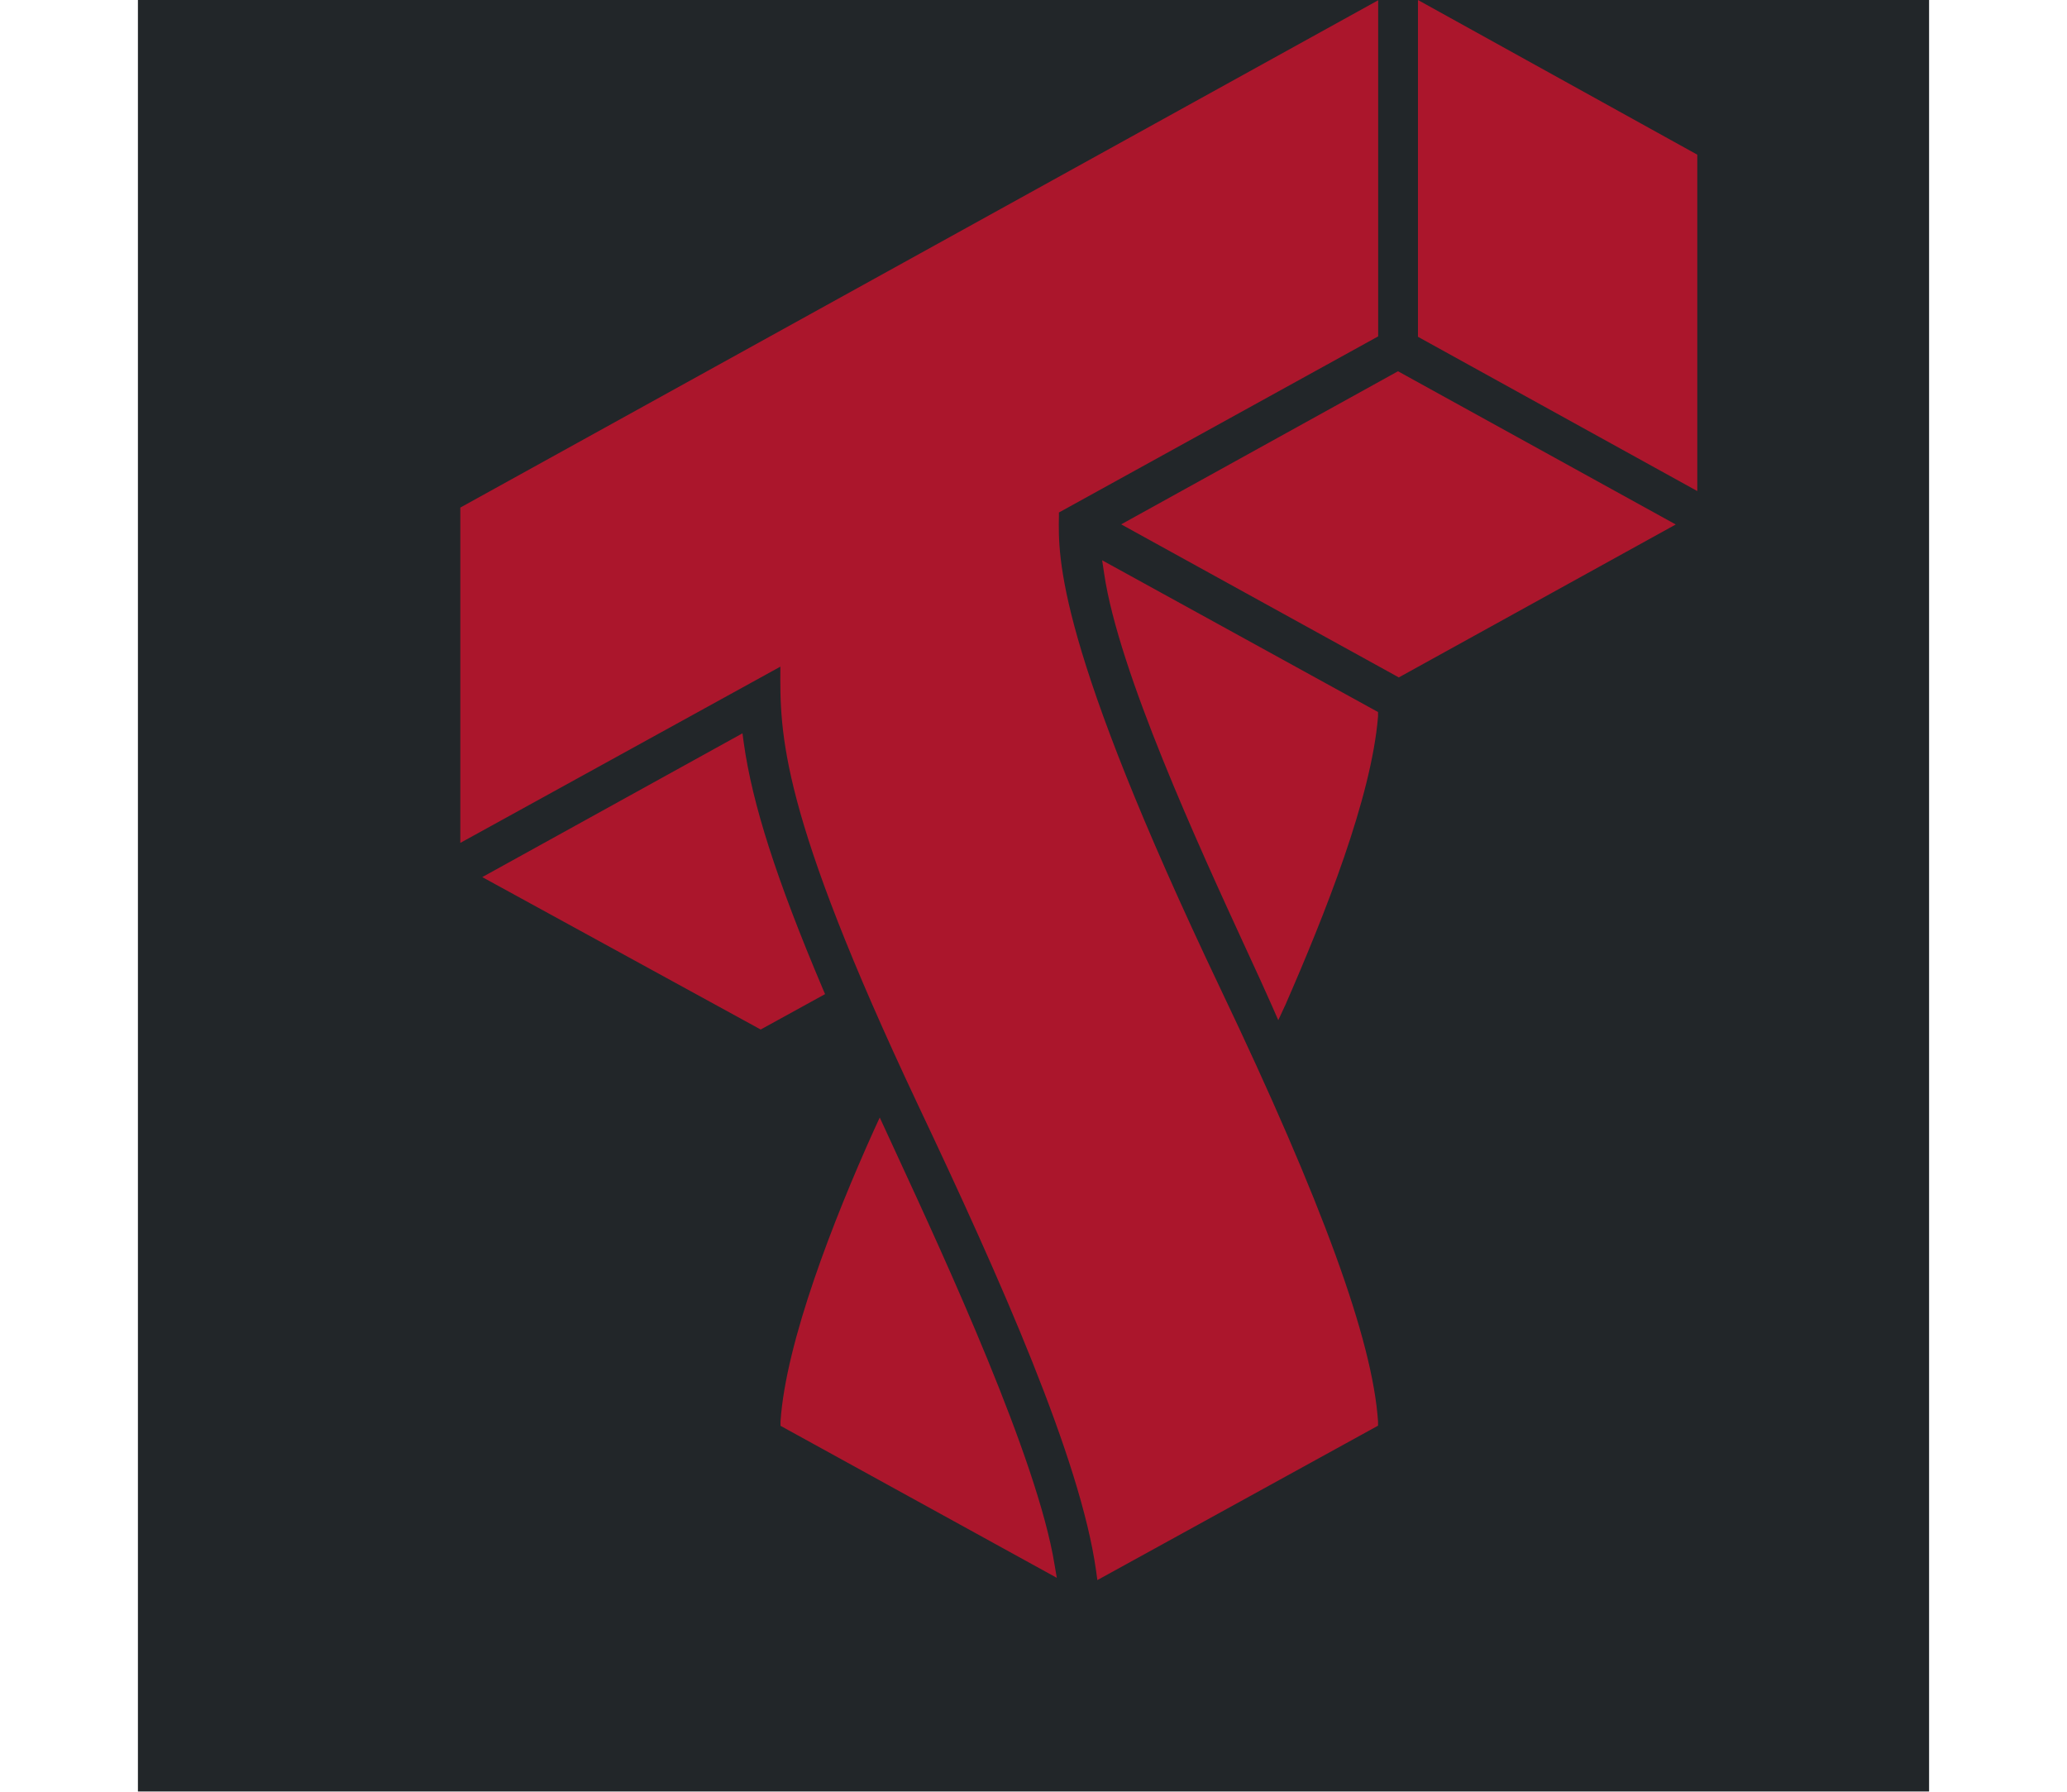
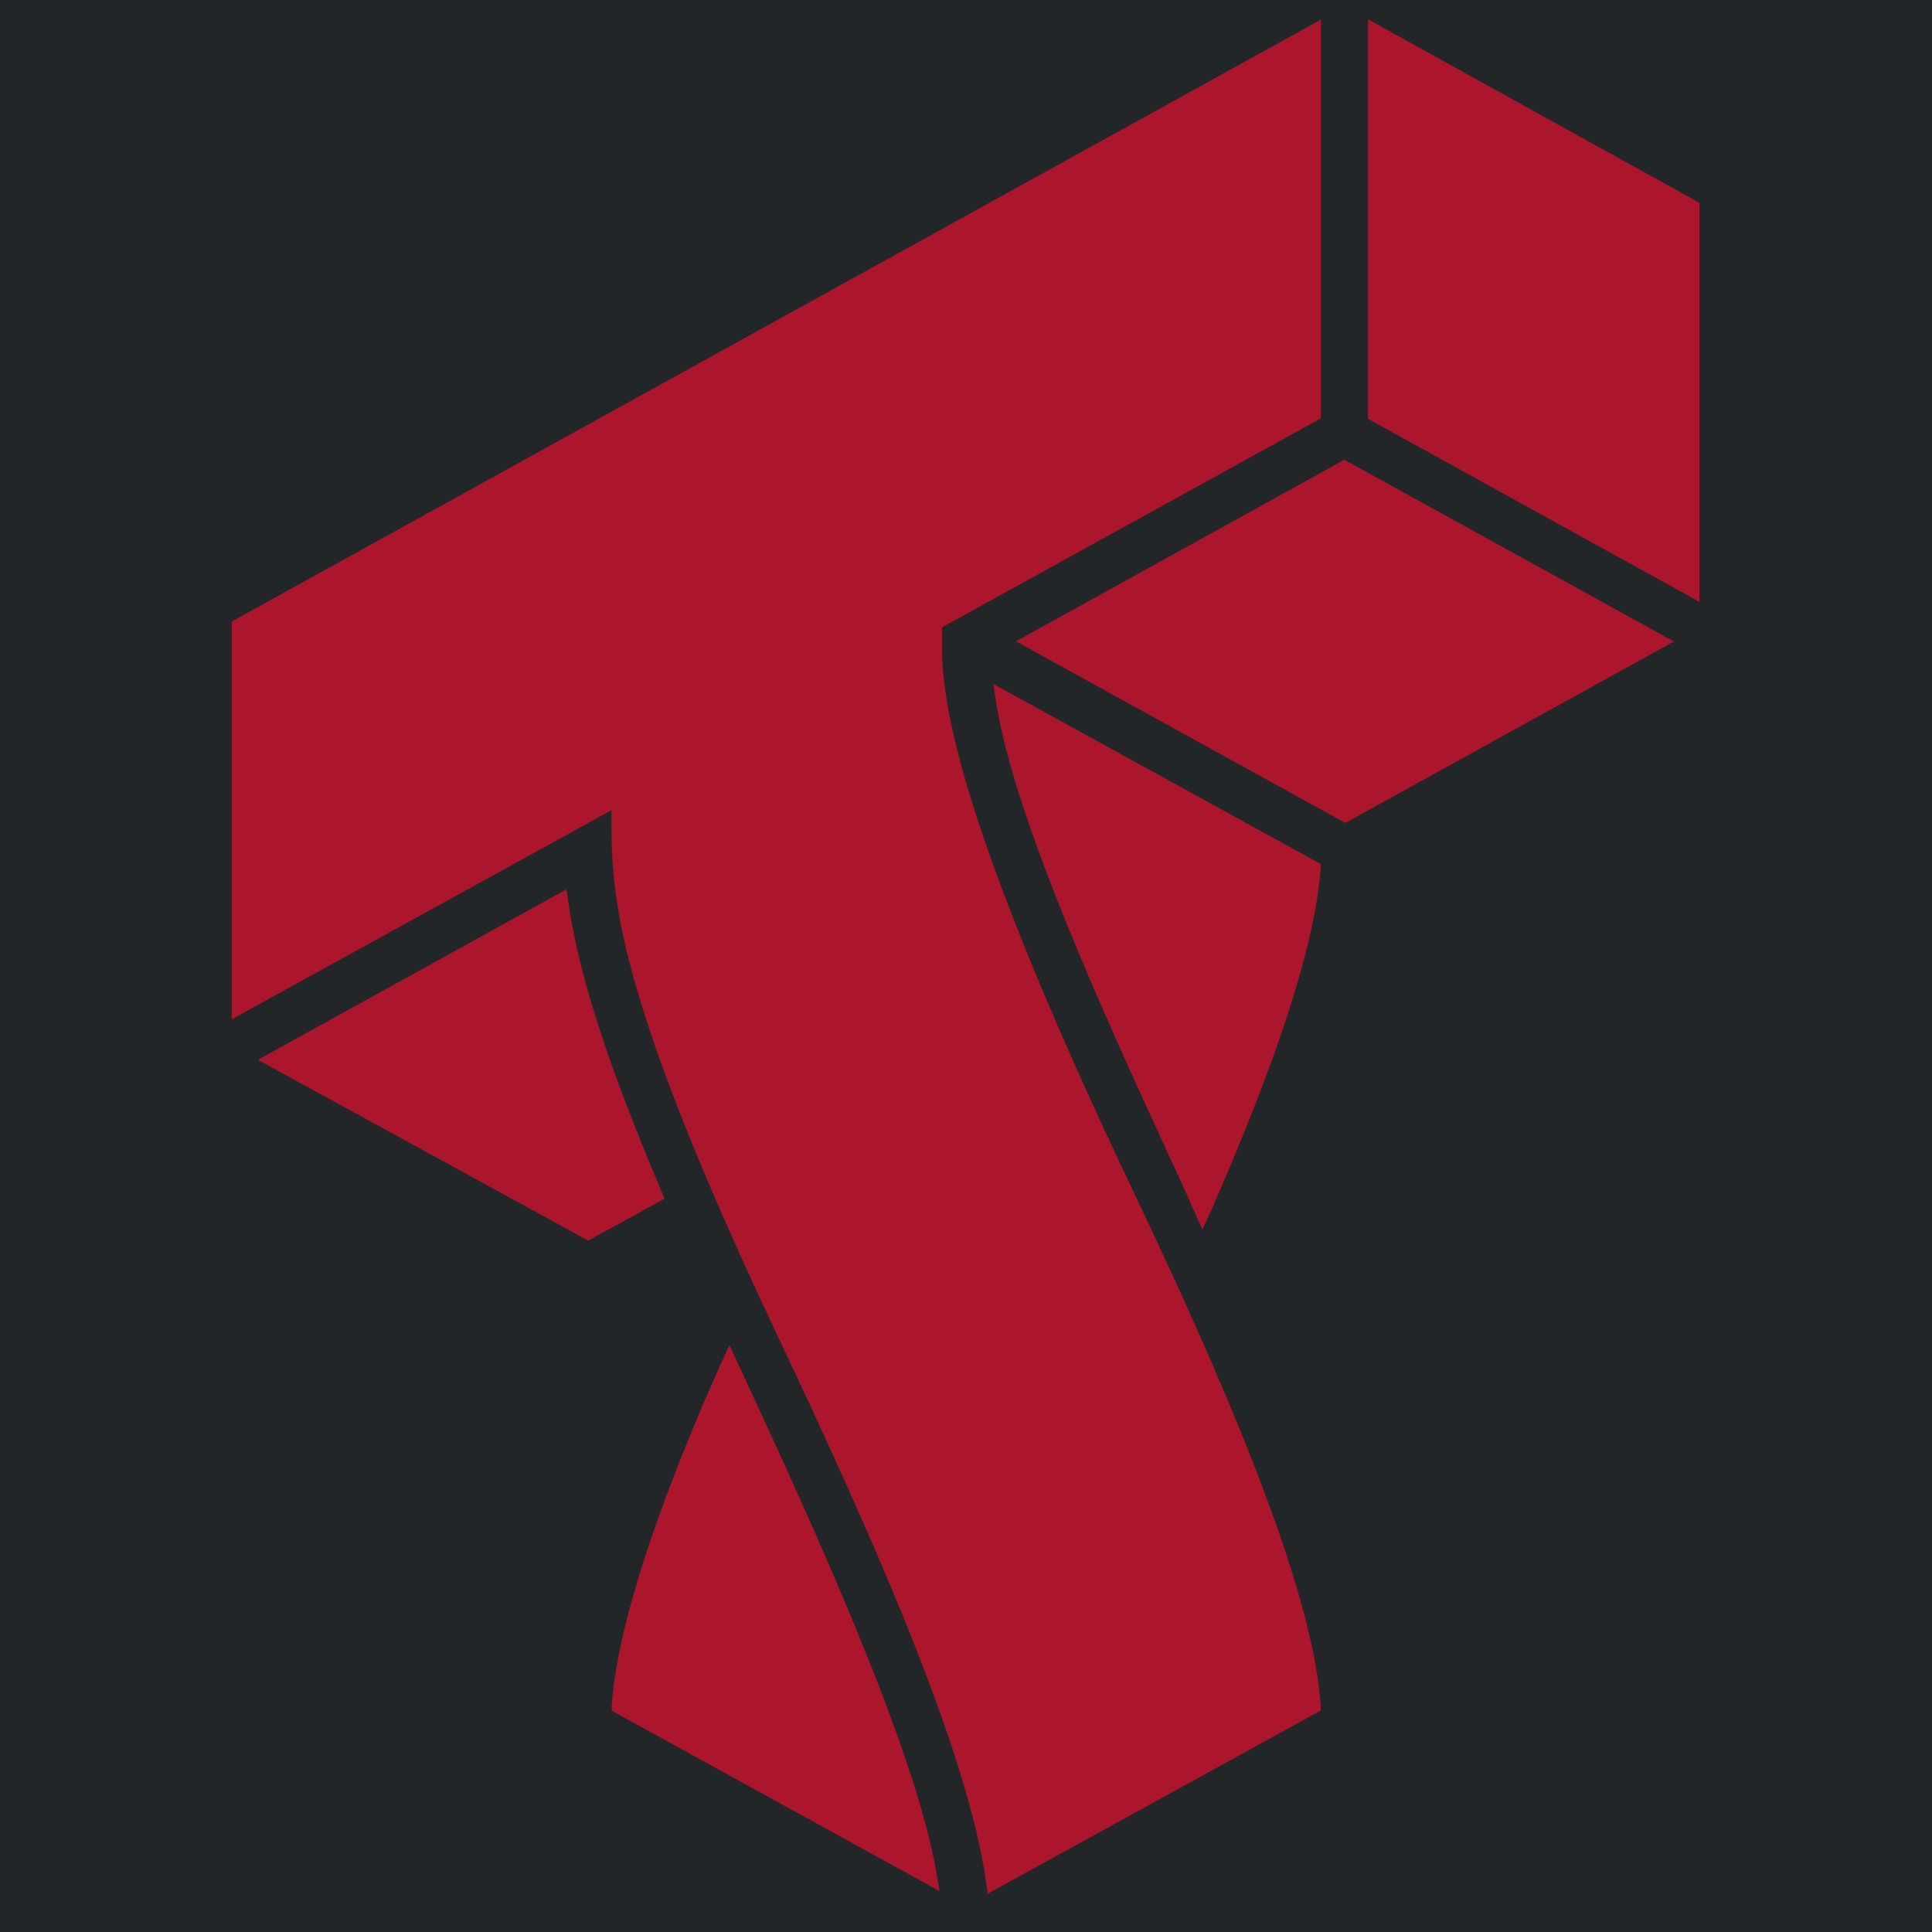
- <svg xmlns="http://www.w3.org/2000/svg" viewBox="0 0 500 500" width="577" height="500" version="1.1">
+ <svg xmlns="http://www.w3.org/2000/svg" viewBox="0 0 500 500" width="500" height="500" version="1.1">
  <defs />
  <g id="twisted-t" stroke="none" stroke-width="1" fill="none" fill-rule="evenodd">
    <g id="background">
      <rect width="100%" height="100%" fill="#222629" fill-opacity="1.0" />
    </g>
    <g id="red">
-       <g id="group" transform="translate(90, 0)">
+       <g id="group" transform="translate(60, 5) scale(1.1 1.1)">
        <path d="M267.318,0 L345.296,43.171 L345.296,137.056 L267.318,93.996 L267.318,0 Z M339.281,146.381 L261.971,189.069 L261.042,188.549 L184.475,146.344 L261.748,103.618 L339.281,146.381 Z M83.845,287.337 L6.127,244.798 L78.758,204.673 L79.13,207.385 C81.506,224.438 88.301,245.578 101.149,275.894 L101.818,277.455 L83.845,287.337 Z M89.378,397.94 L89.378,396.751 C90.864,374.46 104.231,340.354 115.371,315.61 L117.079,311.895 L121.758,322.038 C135.497,351.76 161.118,407.228 165.871,436.653 L166.503,440.368 L89.378,397.94 Z M256.178,396.714 L256.178,397.903 L177.828,441 L177.457,438.288 C173.112,407.34 150.981,357.444 127.699,308.254 C89.007,226.221 89.193,204.784 89.341,186.06 L89.341,186.06 L0,235.25 L0,141.662 L256.215,0.074 L256.215,93.884 L167.097,143.037 L167.097,144.04 C166.874,155.632 166.391,179.818 212.213,276.006 C240.694,335.71 254.656,374.051 256.178,396.751 L256.178,396.714 Z M230.185,280.724 L228.329,284.737 L226.583,280.761 C224.949,277.046 222.424,271.51 219.38,264.934 C206.049,235.955 183.769,187.509 179.722,160.09 L179.165,156.375 L256.178,198.729 L256.178,199.955 C254.321,222.692 241.399,255.089 230.185,280.761 L230.185,280.724 Z" id="Shape" fill="#AB162C" />
        <path d="M267.318,0 L345.296,43.171 L345.296,137.056 L267.318,93.996 L267.318,0 Z M339.281,146.381 L261.971,189.069 L261.042,188.549 L184.475,146.344 L261.748,103.618 L339.281,146.381 Z M83.845,287.337 L6.127,244.798 L78.758,204.673 L79.13,207.385 C81.506,224.438 88.301,245.578 101.149,275.894 L101.818,277.455 L83.845,287.337 Z M89.378,397.94 L89.378,396.751 C90.864,374.46 104.231,340.354 115.371,315.61 L117.079,311.895 L121.758,322.038 C135.497,351.76 161.118,407.228 165.871,436.653 L166.503,440.368 L89.378,397.94 Z M256.178,396.714 L256.178,397.903 L177.828,441 L177.457,438.288 C173.112,407.34 150.981,357.444 127.699,308.254 C89.007,226.221 89.193,204.784 89.341,186.06 L89.341,186.06 L0,235.25 L0,141.662 L256.215,0.074 L256.215,93.884 L167.097,143.037 L167.097,144.04 C166.874,155.632 166.391,179.818 212.213,276.006 C240.694,335.71 254.656,374.051 256.178,396.751 L256.178,396.714 Z M230.185,280.724 L228.329,284.737 L226.583,280.761 C224.949,277.046 222.424,271.51 219.38,264.934 C206.049,235.955 183.769,187.509 179.722,160.09 L179.165,156.375 L256.178,198.729 L256.178,199.955 C254.321,222.692 241.399,255.089 230.185,280.761 L230.185,280.724 Z" id="Shape" />
      </g>
    </g>
  </g>
</svg>
